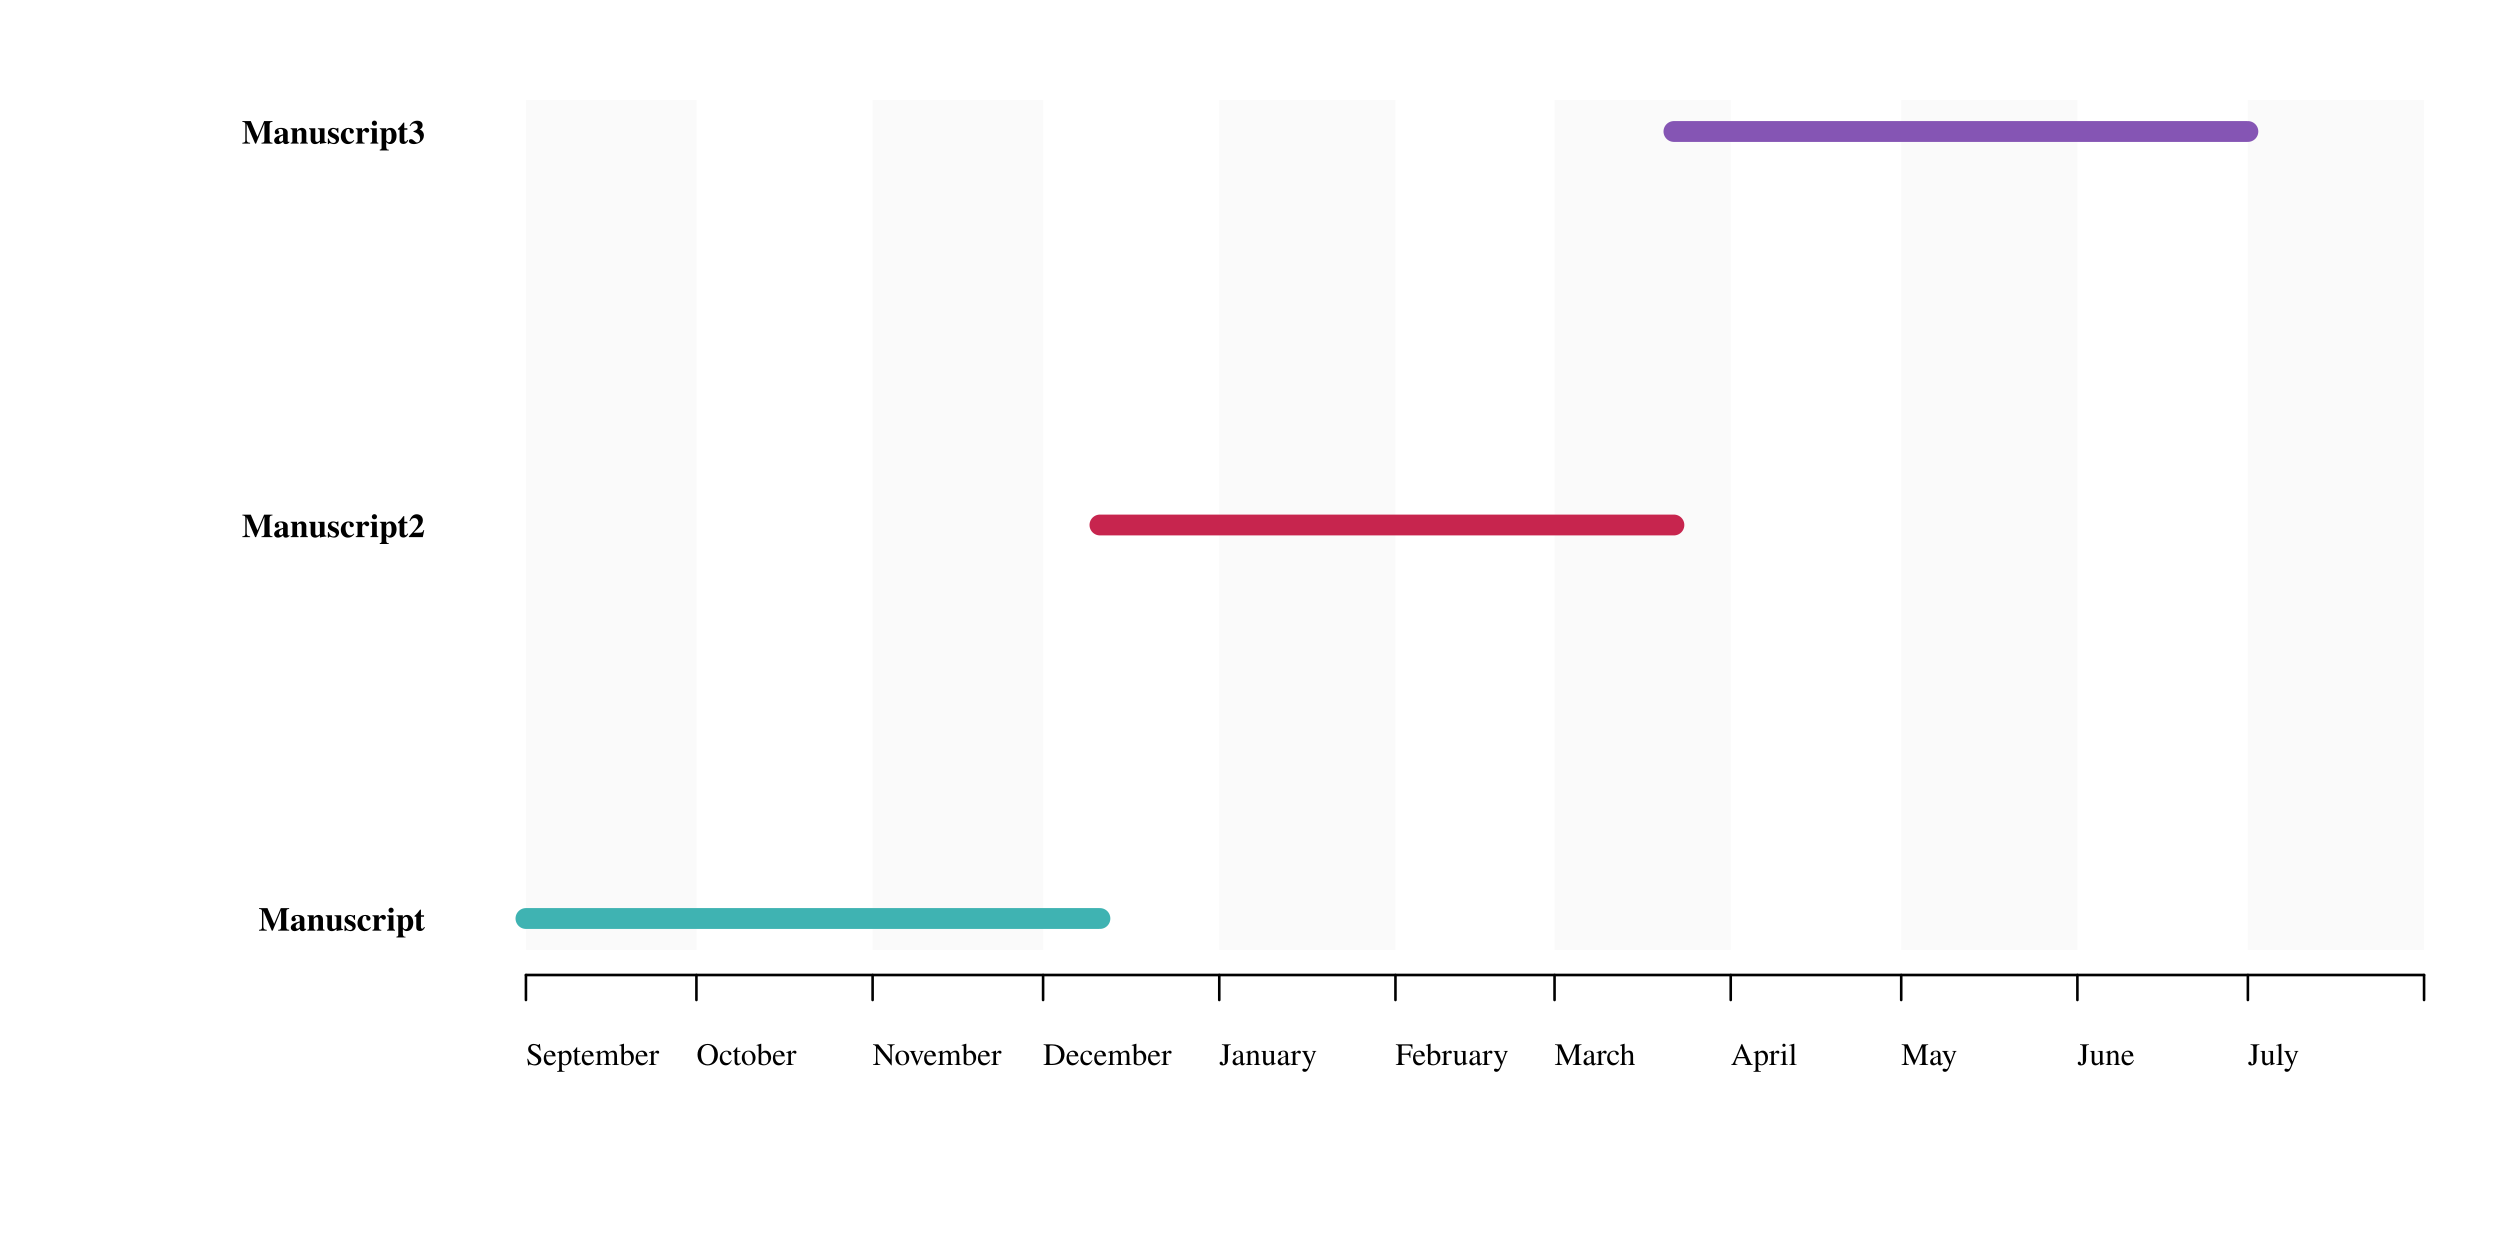
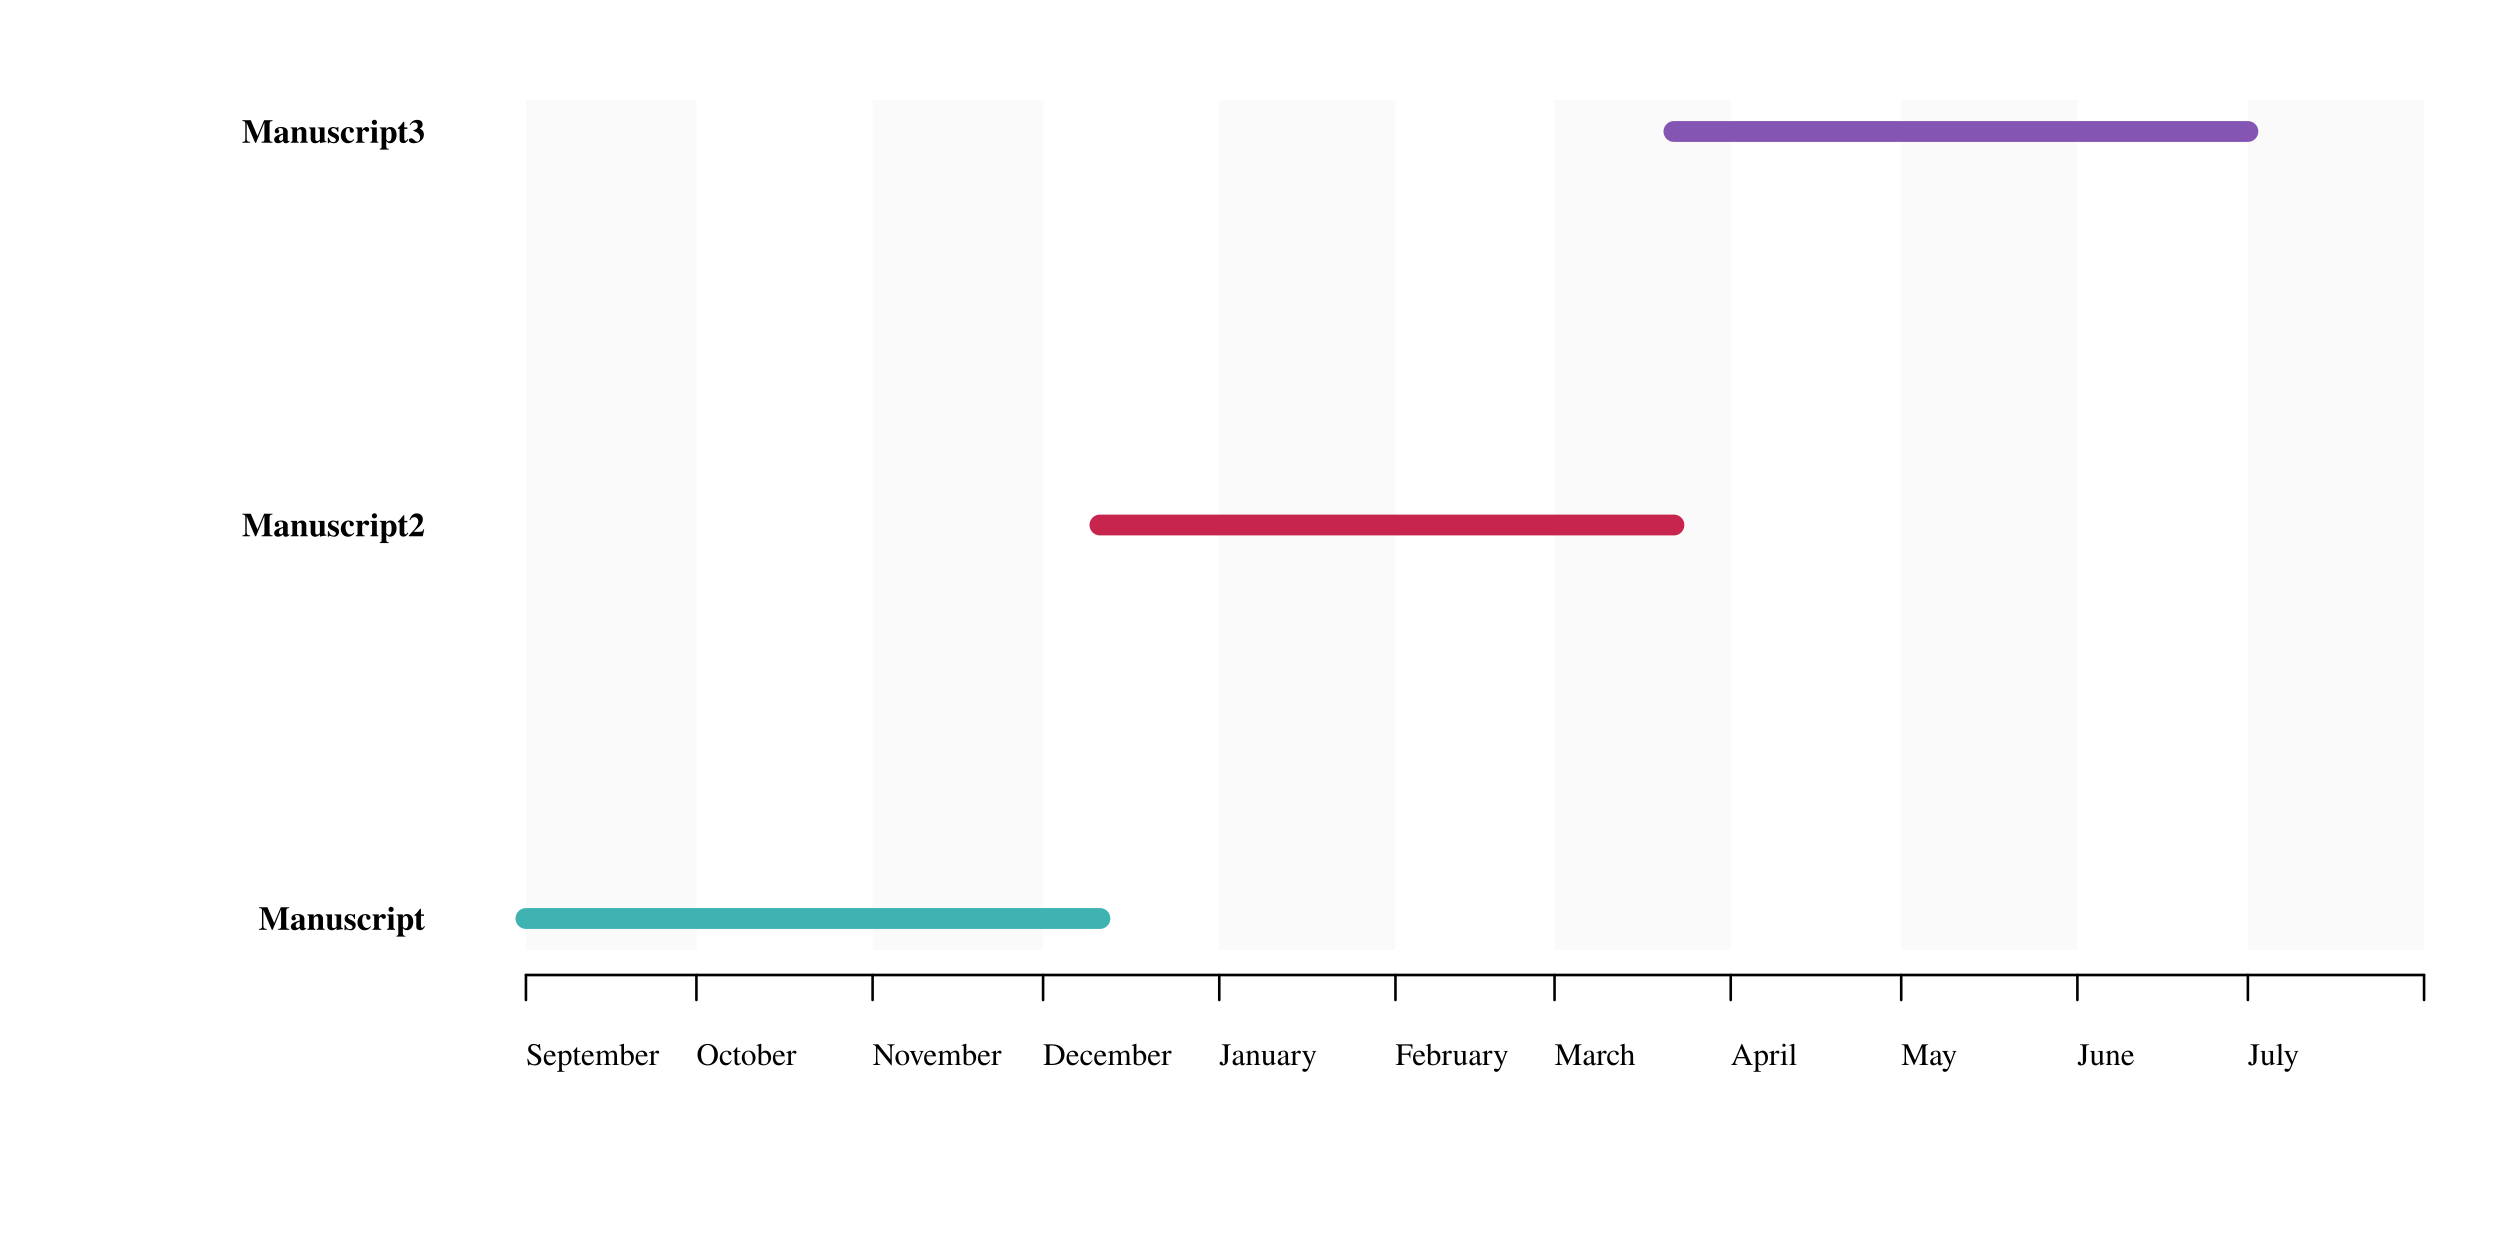
- <svg xmlns="http://www.w3.org/2000/svg" class="svglite" width="720.00pt" height="360.00pt" viewBox="0 0 720.00 360.00">
-   <defs>
-     <style type="text/css">
+ <svg xmlns="http://www.w3.org/2000/svg" width="720.00pt" height="360.00pt" viewBox="0 0 720.00 360.00">
+   <g class="svglite">
+     <defs>
+       <style type="text/css">
    .svglite line, .svglite polyline, .svglite polygon, .svglite path, .svglite rect, .svglite circle {
      fill: none;
      stroke: #000000;
      stroke-linecap: round;
      stroke-linejoin: round;
      stroke-miterlimit: 10.00;
    }
    .svglite text {
      white-space: pre;
    }
+     .svglite g.glyphgroup path {
+       fill: inherit;
+       stroke: none;
+     }
  </style>
-   </defs>
-   <rect width="100%" height="100%" style="stroke: none; fill: #FFFFFF;" />
-   <defs>
-     <clipPath id="cpMC4wMHw3MjAuMDB8MC4wMHwzNjAuMDA=">
-       <rect x="0.00" y="0.00" width="720.00" height="360.00" />
-     </clipPath>
-   </defs>
-   <g clip-path="url(#cpMC4wMHw3MjAuMDB8MC4wMHwzNjAuMDA=)">
+     </defs>
+     <rect width="100%" height="100%" style="stroke: none; fill: #FFFFFF;" />
+     <defs>
+       <clipPath id="cpMC4wMHw3MjAuMDB8MC4wMHwzNjAuMDA=">
+         <rect x="0.00" y="0.00" width="720.00" height="360.00" />
+       </clipPath>
+     </defs>
+     <g clip-path="url(#cpMC4wMHw3MjAuMDB8MC4wMHwzNjAuMDA=)">
</g>
-   <defs>
-     <clipPath id="cpMTI5LjYwfDcyMC4wMHwyOC44MHwyNzMuNjA=">
-       <rect x="129.60" y="28.80" width="590.40" height="244.80" />
-     </clipPath>
-   </defs>
-   <g clip-path="url(#cpMTI5LjYwfDcyMC4wMHwyOC44MHwyNzMuNjA=)">
+     <defs>
+       <clipPath id="cpMTI5LjYwfDcyMC4wMHwyOC44MHwyNzMuNjA=">
+         <rect x="129.60" y="28.80" width="590.40" height="244.80" />
+       </clipPath>
+     </defs>
+     <g clip-path="url(#cpMTI5LjYwfDcyMC4wMHwyOC44MHwyNzMuNjA=)">
</g>
-   <g clip-path="url(#cpMC4wMHw3MjAuMDB8MC4wMHwzNjAuMDA=)">
-     <text x="151.47" y="306.72" style="font-size: 9.00px; font-family: &quot;Nimbus Roman&quot;;" textLength="50.12px" lengthAdjust="spacingAndGlyphs">September</text>
-     <text x="200.57" y="306.72" style="font-size: 9.00px; font-family: &quot;Nimbus Roman&quot;;" textLength="36.85px" lengthAdjust="spacingAndGlyphs">October</text>
-     <text x="251.31" y="306.72" style="font-size: 9.00px; font-family: &quot;Nimbus Roman&quot;;" textLength="47.64px" lengthAdjust="spacingAndGlyphs">November</text>
-     <text x="300.41" y="306.72" style="font-size: 9.00px; font-family: &quot;Nimbus Roman&quot;;" textLength="46.84px" lengthAdjust="spacingAndGlyphs">December</text>
-     <text x="351.15" y="306.72" style="font-size: 9.00px; font-family: &quot;Nimbus Roman&quot;;" textLength="35.32px" lengthAdjust="spacingAndGlyphs">January</text>
-     <text x="401.89" y="306.72" style="font-size: 9.00px; font-family: &quot;Nimbus Roman&quot;;" textLength="41.70px" lengthAdjust="spacingAndGlyphs">February</text>
-     <text x="447.71" y="306.72" style="font-size: 9.00px; font-family: &quot;Nimbus Roman&quot;;" textLength="29.72px" lengthAdjust="spacingAndGlyphs">March</text>
-     <text x="498.45" y="306.72" style="font-size: 9.00px; font-family: &quot;Nimbus Roman&quot;;" textLength="22.33px" lengthAdjust="spacingAndGlyphs">April</text>
-     <text x="547.55" y="306.72" style="font-size: 9.00px; font-family: &quot;Nimbus Roman&quot;;" textLength="19.66px" lengthAdjust="spacingAndGlyphs">May</text>
-     <text x="598.29" y="306.72" style="font-size: 9.00px; font-family: &quot;Nimbus Roman&quot;;" textLength="20.53px" lengthAdjust="spacingAndGlyphs">June</text>
-     <text x="647.39" y="306.72" style="font-size: 9.00px; font-family: &quot;Nimbus Roman&quot;;" textLength="17.37px" lengthAdjust="spacingAndGlyphs">July</text>
-     <line x1="151.47" y1="280.80" x2="698.13" y2="280.80" style="stroke-width: 0.75;" />
-     <line x1="151.47" y1="280.80" x2="151.47" y2="288.00" style="stroke-width: 0.75;" />
-     <line x1="200.57" y1="280.80" x2="200.57" y2="288.00" style="stroke-width: 0.75;" />
-     <line x1="251.31" y1="280.80" x2="251.31" y2="288.00" style="stroke-width: 0.75;" />
-     <line x1="300.41" y1="280.80" x2="300.41" y2="288.00" style="stroke-width: 0.75;" />
-     <line x1="351.15" y1="280.80" x2="351.15" y2="288.00" style="stroke-width: 0.75;" />
-     <line x1="401.89" y1="280.80" x2="401.89" y2="288.00" style="stroke-width: 0.75;" />
-     <line x1="447.71" y1="280.80" x2="447.71" y2="288.00" style="stroke-width: 0.75;" />
-     <line x1="498.45" y1="280.80" x2="498.45" y2="288.00" style="stroke-width: 0.75;" />
-     <line x1="547.55" y1="280.80" x2="547.55" y2="288.00" style="stroke-width: 0.75;" />
-     <line x1="598.29" y1="280.80" x2="598.29" y2="288.00" style="stroke-width: 0.75;" />
-     <line x1="647.39" y1="280.80" x2="647.39" y2="288.00" style="stroke-width: 0.75;" />
-     <line x1="698.13" y1="280.80" x2="698.13" y2="288.00" style="stroke-width: 0.75;" />
-   </g>
-   <g clip-path="url(#cpMTI5LjYwfDcyMC4wMHwyOC44MHwyNzMuNjA=)">
-     <polygon points="151.47,274.73 200.57,274.73 200.57,27.67 151.47,27.67 " style="stroke-width: 0.75; stroke: none; fill: #F1F1F1; fill-opacity: 0.33;" />
-     <polygon points="251.31,274.73 300.41,274.73 300.41,27.67 251.31,27.67 " style="stroke-width: 0.75; stroke: none; fill: #F1F1F1; fill-opacity: 0.33;" />
-     <polygon points="351.15,274.73 401.89,274.73 401.89,27.67 351.15,27.67 " style="stroke-width: 0.75; stroke: none; fill: #F1F1F1; fill-opacity: 0.33;" />
-     <polygon points="447.71,274.73 498.45,274.73 498.45,27.67 447.71,27.67 " style="stroke-width: 0.75; stroke: none; fill: #F1F1F1; fill-opacity: 0.33;" />
-     <polygon points="547.55,274.73 598.29,274.73 598.29,27.67 547.55,27.67 " style="stroke-width: 0.75; stroke: none; fill: #F1F1F1; fill-opacity: 0.33;" />
-     <polygon points="647.39,274.73 698.13,274.73 698.13,27.67 647.39,27.67 " style="stroke-width: 0.75; stroke: none; fill: #F1F1F1; fill-opacity: 0.33;" />
-     <polyline points="151.47,264.53 316.78,264.53 " style="stroke-width: 6.00; stroke: #3FB3B2;" />
-   </g>
-   <g clip-path="url(#cpMC4wMHw3MjAuMDB8MC4wMHwzNjAuMDA=)">
-     <text x="122.40" y="268.03" text-anchor="end" style="font-size: 9.60px; font-weight: bold; font-family: &quot;Nimbus Roman&quot;;" textLength="61.83px" lengthAdjust="spacingAndGlyphs">Manuscript</text>
-   </g>
-   <g clip-path="url(#cpMTI5LjYwfDcyMC4wMHwyOC44MHwyNzMuNjA=)">
-     <polyline points="316.78,151.20 482.09,151.20 " style="stroke-width: 6.00; stroke: #C7254E;" />
-   </g>
-   <g clip-path="url(#cpMC4wMHw3MjAuMDB8MC4wMHwzNjAuMDA=)">
-     <text x="122.40" y="154.70" text-anchor="end" style="font-size: 9.60px; font-weight: bold; font-family: &quot;Nimbus Roman&quot;;" textLength="68.51px" lengthAdjust="spacingAndGlyphs">Manuscript2</text>
-   </g>
-   <g clip-path="url(#cpMTI5LjYwfDcyMC4wMHwyOC44MHwyNzMuNjA=)">
-     <polyline points="482.09,37.87 647.39,37.87 " style="stroke-width: 6.00; stroke: #8555B4;" />
-   </g>
-   <g clip-path="url(#cpMC4wMHw3MjAuMDB8MC4wMHwzNjAuMDA=)">
-     <text x="122.40" y="41.36" text-anchor="end" style="font-size: 9.60px; font-weight: bold; font-family: &quot;Nimbus Roman&quot;;" textLength="68.51px" lengthAdjust="spacingAndGlyphs">Manuscript3</text>
-   </g>
-   <g clip-path="url(#cpMTI5LjYwfDcyMC4wMHwyOC44MHwyNzMuNjA=)">
-     <line x1="4699.93" y1="273.60" x2="4699.93" y2="28.80" style="stroke-width: 1.50; stroke-dasharray: 8.00,8.00;" />
+     <g clip-path="url(#cpMC4wMHw3MjAuMDB8MC4wMHwzNjAuMDA=)">
+       <text x="151.47" y="306.72" style="font-size: 9.00px; font-family: &quot;Nimbus Roman&quot;;" textLength="38.36px" lengthAdjust="spacingAndGlyphs">September</text>
+       <text x="200.57" y="306.72" style="font-size: 9.00px; font-family: &quot;Nimbus Roman&quot;;" textLength="28.80px" lengthAdjust="spacingAndGlyphs">October</text>
+       <text x="251.31" y="306.72" style="font-size: 9.00px; font-family: &quot;Nimbus Roman&quot;;" textLength="37.12px" lengthAdjust="spacingAndGlyphs">November</text>
+       <text x="300.41" y="306.72" style="font-size: 9.00px; font-family: &quot;Nimbus Roman&quot;;" textLength="37.02px" lengthAdjust="spacingAndGlyphs">December</text>
+       <text x="351.15" y="306.72" style="font-size: 9.00px; font-family: &quot;Nimbus Roman&quot;;" textLength="28.17px" lengthAdjust="spacingAndGlyphs">January</text>
+       <text x="401.89" y="306.72" style="font-size: 9.00px; font-family: &quot;Nimbus Roman&quot;;" textLength="32.62px" lengthAdjust="spacingAndGlyphs">February</text>
+       <text x="447.71" y="306.72" style="font-size: 9.00px; font-family: &quot;Nimbus Roman&quot;;" textLength="23.28px" lengthAdjust="spacingAndGlyphs">March</text>
+       <text x="498.45" y="306.72" style="font-size: 9.00px; font-family: &quot;Nimbus Roman&quot;;" textLength="19.17px" lengthAdjust="spacingAndGlyphs">April</text>
+       <text x="547.55" y="306.72" style="font-size: 9.00px; font-family: &quot;Nimbus Roman&quot;;" textLength="16.16px" lengthAdjust="spacingAndGlyphs">May</text>
+       <text x="598.29" y="306.72" style="font-size: 9.00px; font-family: &quot;Nimbus Roman&quot;;" textLength="16.50px" lengthAdjust="spacingAndGlyphs">June</text>
+       <text x="647.39" y="306.72" style="font-size: 9.00px; font-family: &quot;Nimbus Roman&quot;;" textLength="14.77px" lengthAdjust="spacingAndGlyphs">July</text>
+       <line x1="151.47" y1="280.80" x2="698.13" y2="280.80" style="stroke-width: 0.75;" />
+       <line x1="151.47" y1="280.80" x2="151.47" y2="288.00" style="stroke-width: 0.75;" />
+       <line x1="200.57" y1="280.80" x2="200.57" y2="288.00" style="stroke-width: 0.75;" />
+       <line x1="251.31" y1="280.80" x2="251.31" y2="288.00" style="stroke-width: 0.75;" />
+       <line x1="300.41" y1="280.80" x2="300.41" y2="288.00" style="stroke-width: 0.75;" />
+       <line x1="351.15" y1="280.80" x2="351.15" y2="288.00" style="stroke-width: 0.75;" />
+       <line x1="401.89" y1="280.80" x2="401.89" y2="288.00" style="stroke-width: 0.75;" />
+       <line x1="447.71" y1="280.80" x2="447.71" y2="288.00" style="stroke-width: 0.75;" />
+       <line x1="498.45" y1="280.80" x2="498.45" y2="288.00" style="stroke-width: 0.75;" />
+       <line x1="547.55" y1="280.80" x2="547.55" y2="288.00" style="stroke-width: 0.75;" />
+       <line x1="598.29" y1="280.80" x2="598.29" y2="288.00" style="stroke-width: 0.75;" />
+       <line x1="647.39" y1="280.80" x2="647.39" y2="288.00" style="stroke-width: 0.75;" />
+       <line x1="698.13" y1="280.80" x2="698.13" y2="288.00" style="stroke-width: 0.75;" />
+     </g>
+     <g clip-path="url(#cpMTI5LjYwfDcyMC4wMHwyOC44MHwyNzMuNjA=)">
+       <polygon points="151.47,274.73 200.57,274.73 200.57,27.67 151.47,27.67 " style="stroke-width: 0.75; stroke: none; fill: #F1F1F1; fill-opacity: 0.33;" />
+       <polygon points="251.31,274.73 300.41,274.73 300.41,27.67 251.31,27.67 " style="stroke-width: 0.75; stroke: none; fill: #F1F1F1; fill-opacity: 0.33;" />
+       <polygon points="351.15,274.73 401.89,274.73 401.89,27.67 351.15,27.67 " style="stroke-width: 0.75; stroke: none; fill: #F1F1F1; fill-opacity: 0.33;" />
+       <polygon points="447.71,274.73 498.45,274.73 498.45,27.67 447.71,27.67 " style="stroke-width: 0.75; stroke: none; fill: #F1F1F1; fill-opacity: 0.33;" />
+       <polygon points="547.55,274.73 598.29,274.73 598.29,27.67 547.55,27.67 " style="stroke-width: 0.75; stroke: none; fill: #F1F1F1; fill-opacity: 0.33;" />
+       <polygon points="647.39,274.73 698.13,274.73 698.13,27.67 647.39,27.67 " style="stroke-width: 0.75; stroke: none; fill: #F1F1F1; fill-opacity: 0.33;" />
+       <polyline points="151.47,264.53 316.78,264.53 " style="stroke-width: 6.00; stroke: #3FB3B2;" />
+     </g>
+     <g clip-path="url(#cpMC4wMHw3MjAuMDB8MC4wMHwzNjAuMDA=)">
+       <text x="122.40" y="267.78" text-anchor="end" style="font-size: 9.60px; font-weight: bold; font-family: &quot;Nimbus Roman&quot;;" textLength="47.92px" lengthAdjust="spacingAndGlyphs">Manuscript</text>
+     </g>
+     <g clip-path="url(#cpMTI5LjYwfDcyMC4wMHwyOC44MHwyNzMuNjA=)">
+       <polyline points="316.78,151.20 482.09,151.20 " style="stroke-width: 6.00; stroke: #C7254E;" />
+     </g>
+     <g clip-path="url(#cpMC4wMHw3MjAuMDB8MC4wMHwzNjAuMDA=)">
+       <text x="122.40" y="154.44" text-anchor="end" style="font-size: 9.60px; font-weight: bold; font-family: &quot;Nimbus Roman&quot;;" textLength="52.72px" lengthAdjust="spacingAndGlyphs">Manuscript2</text>
+     </g>
+     <g clip-path="url(#cpMTI5LjYwfDcyMC4wMHwyOC44MHwyNzMuNjA=)">
+       <polyline points="482.09,37.87 647.39,37.87 " style="stroke-width: 6.00; stroke: #8555B4;" />
+     </g>
+     <g clip-path="url(#cpMC4wMHw3MjAuMDB8MC4wMHwzNjAuMDA=)">
+       <text x="122.40" y="41.11" text-anchor="end" style="font-size: 9.60px; font-weight: bold; font-family: &quot;Nimbus Roman&quot;;" textLength="52.72px" lengthAdjust="spacingAndGlyphs">Manuscript3</text>
+     </g>
+     <g clip-path="url(#cpMTI5LjYwfDcyMC4wMHwyOC44MHwyNzMuNjA=)">
+       <line x1="4749.03" y1="273.60" x2="4749.03" y2="28.80" style="stroke-width: 1.50; stroke-dasharray: 8.00,8.00;" />
+     </g>
  </g>
</svg>
